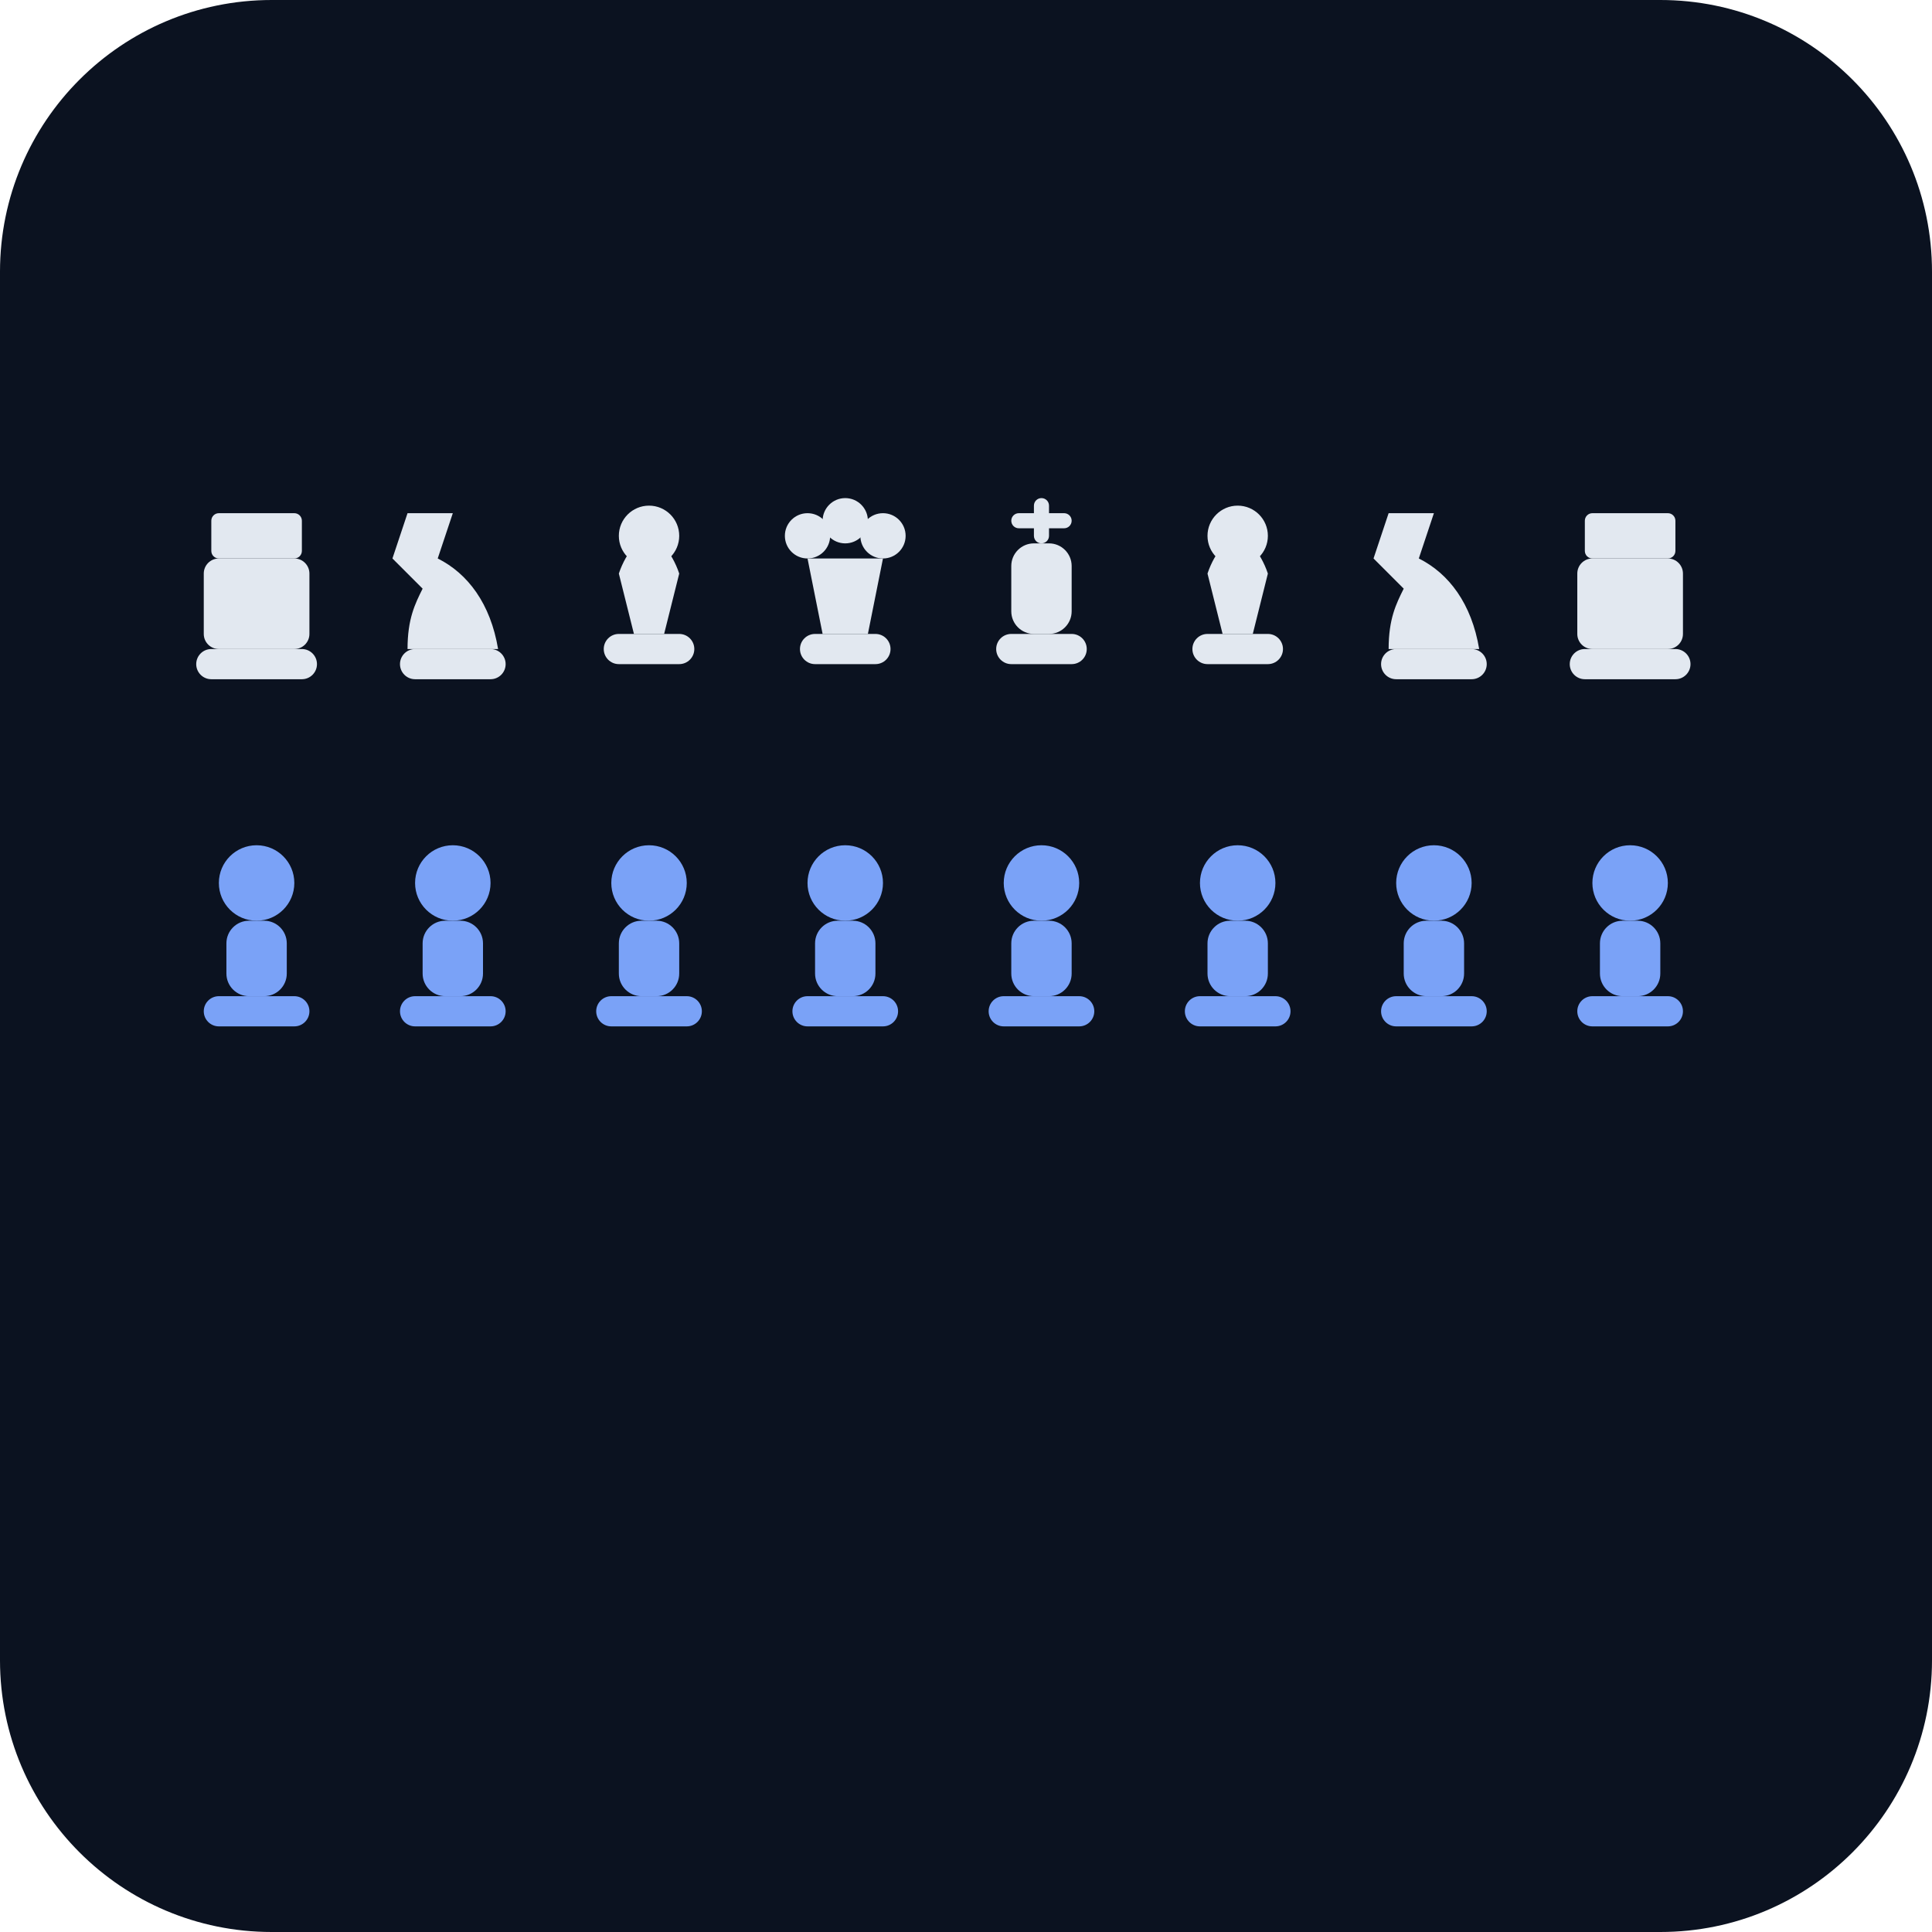
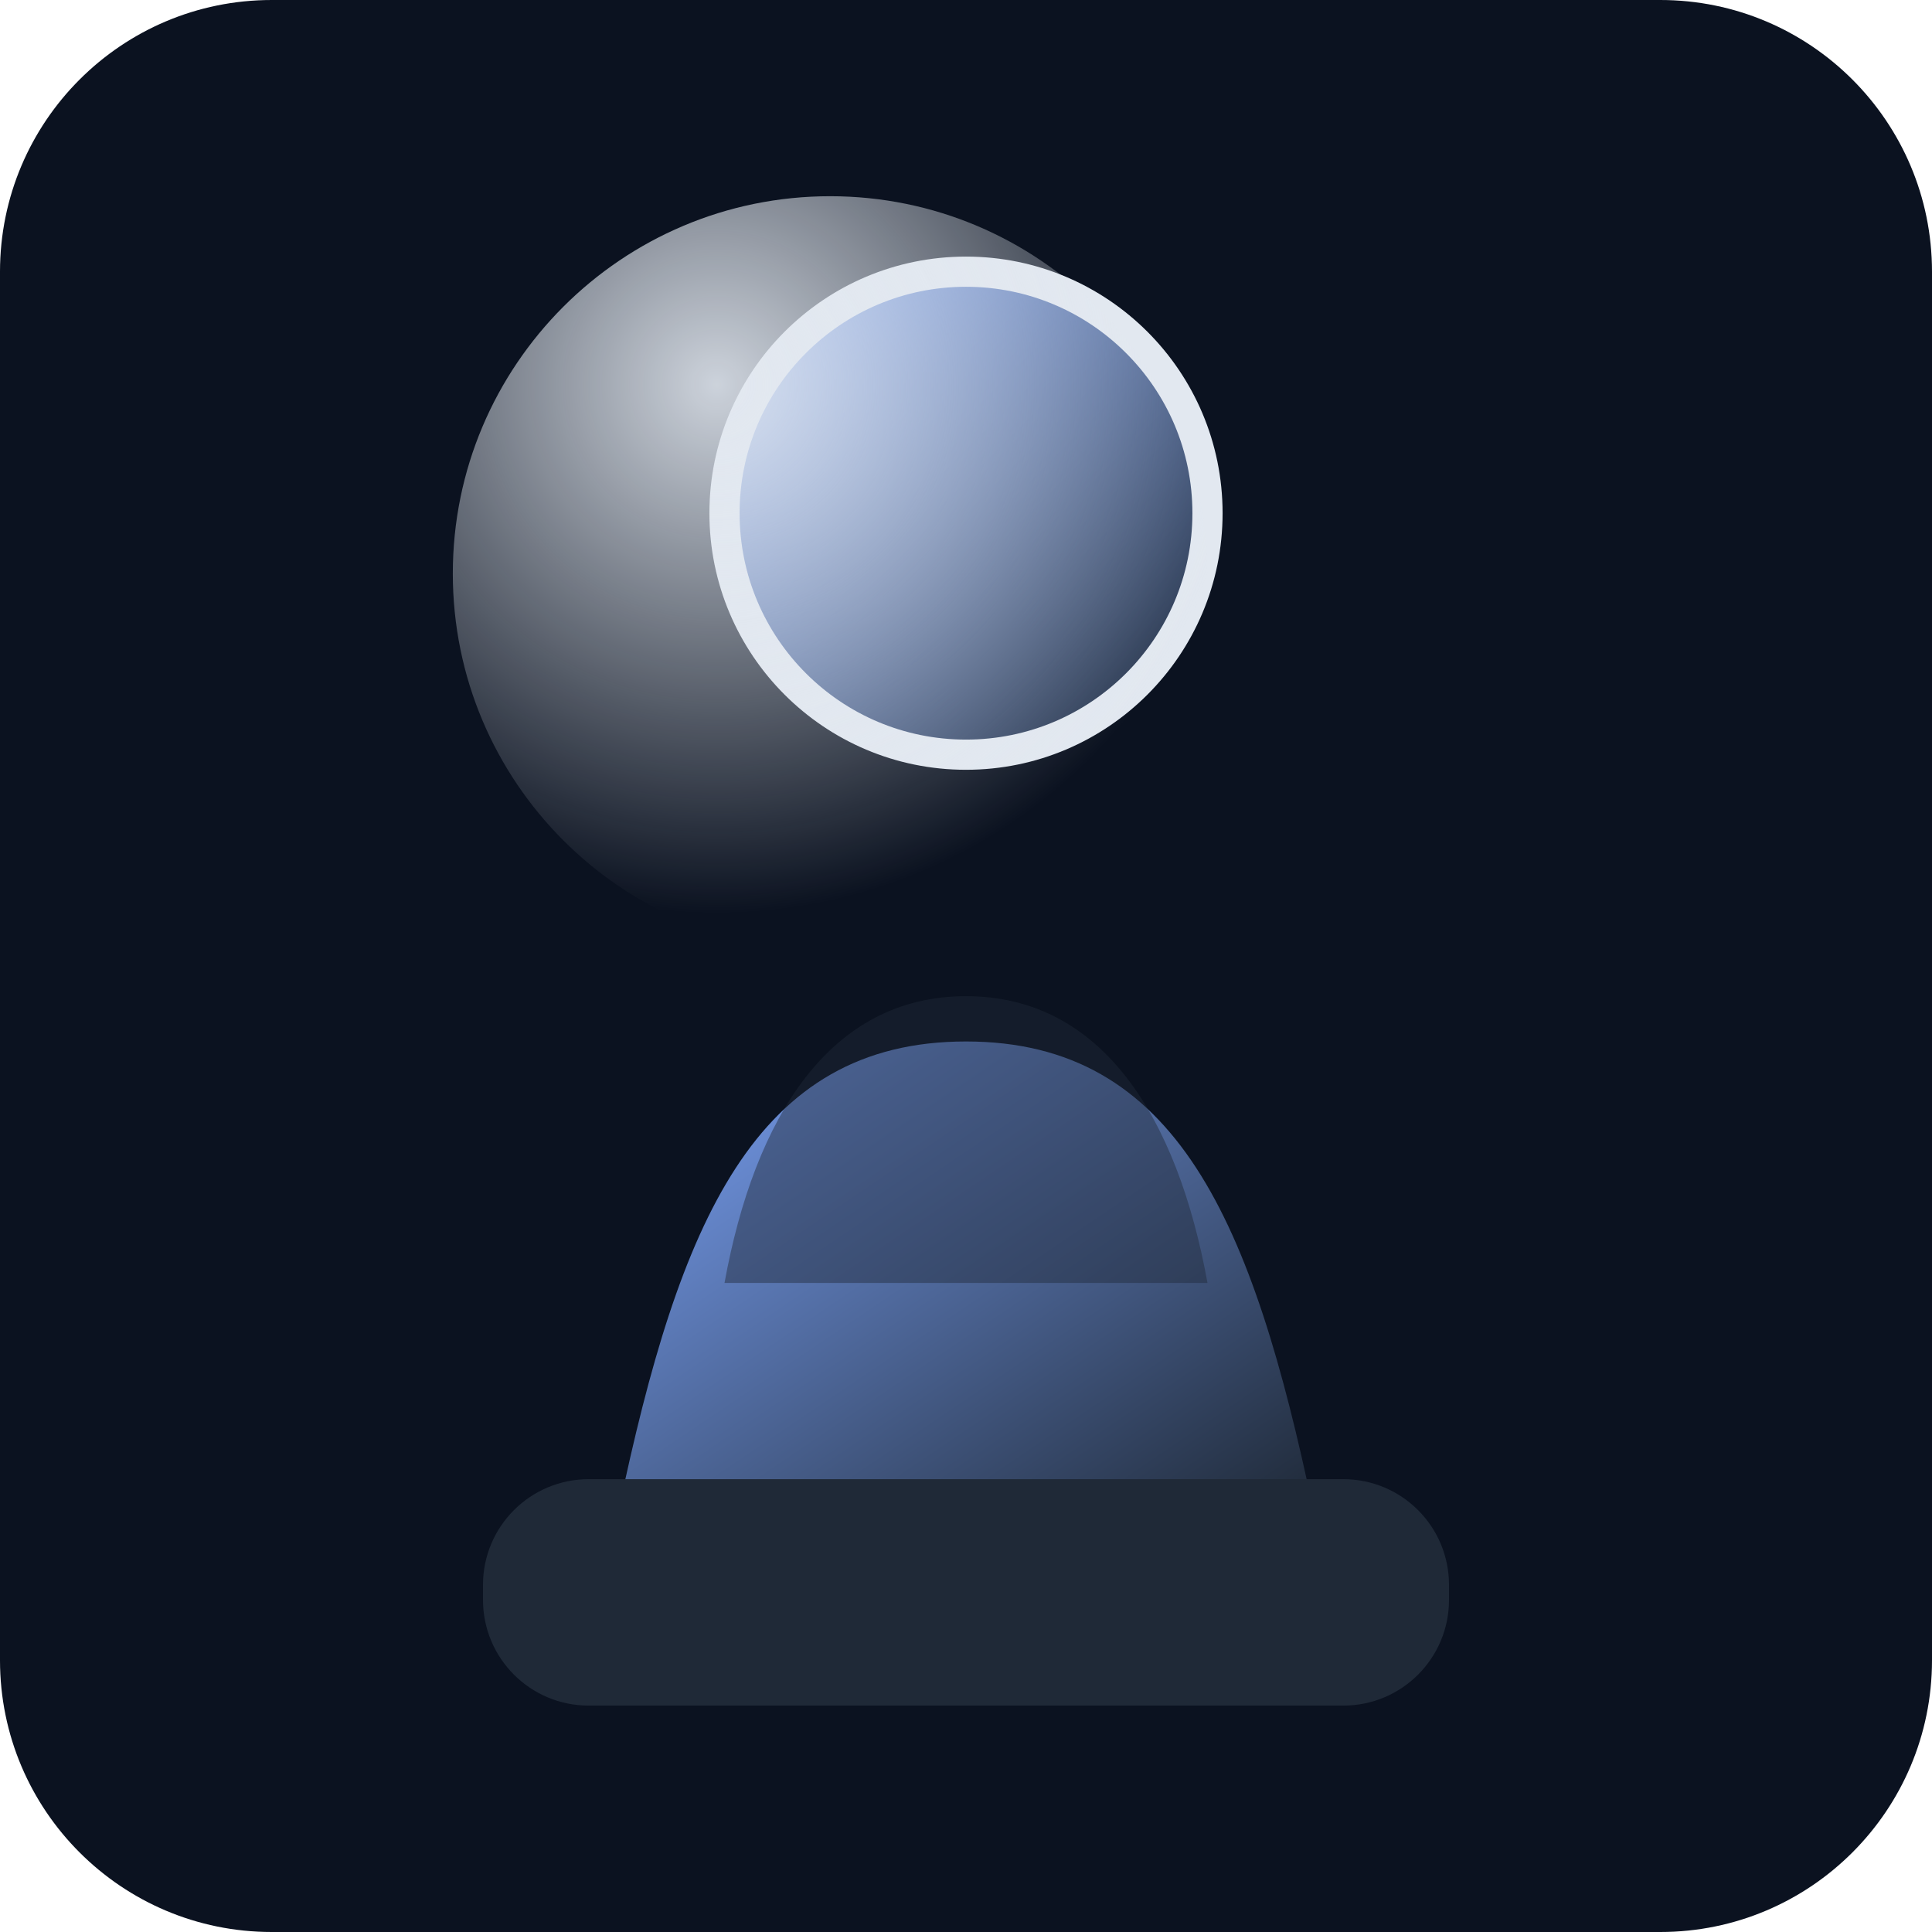
<svg xmlns="http://www.w3.org/2000/svg" width="256" height="256" viewBox="0 0 256 256">
+   <defs>
+     <radialGradient id="shine" cx="35%" cy="25%" r="70%">
+       <stop offset="0%" stop-color="#e2e8f0" stop-opacity="0.9" />
+       <stop offset="100%" stop-color="#e2e8f0" stop-opacity="0" />
+     </radialGradient>
+     <linearGradient id="body" x1="0" y1="0" x2="1" y2="1">
+       <stop offset="0%" stop-color="#7aa2f7" />
+       <stop offset="100%" stop-color="#1f2937" />
+     </linearGradient>
+   </defs>
  <rect width="256" height="256" rx="36" fill="#0b1220" />
-   <g>
-     <g transform="translate(24 64)">
-       <rect x="4" y="4" width="12" height="6" rx="1" fill="#e2e8f0" />
-       <rect x="3" y="10" width="14" height="12" rx="2" fill="#e2e8f0" />
-       <rect x="2" y="22" width="16" height="4" rx="2" fill="#e2e8f0" />
-     </g>
-     <g transform="translate(50 64)">
-       <path d="M4 22h12c-1-6-4-10-8-12l2-6h-6l-2 6 4 4c-1 2-2 4-2 8z" fill="#e2e8f0" />
-       <rect x="3" y="22" width="14" height="4" rx="2" fill="#e2e8f0" />
-     </g>
-     <g transform="translate(76 64)">
-       <circle cx="10" cy="7" r="4" fill="#e2e8f0" />
-       <path d="M6 12c1-3 3-5 4-5s3 2 4 5l-2 8h-4l-2-8z" fill="#e2e8f0" />
-       <rect x="4" y="20" width="12" height="4" rx="2" fill="#e2e8f0" />
-     </g>
-     <g transform="translate(102 64)">
-       <circle cx="5" cy="7" r="3" fill="#e2e8f0" />
-       <circle cx="10" cy="5" r="3" fill="#e2e8f0" />
-       <circle cx="15" cy="7" r="3" fill="#e2e8f0" />
-       <path d="M5 10h10l-2 10h-6l-2-10z" fill="#e2e8f0" />
-       <rect x="4" y="20" width="12" height="4" rx="2" fill="#e2e8f0" />
-     </g>
-     <g transform="translate(128 64)">
-       <rect x="9" y="2" width="2" height="6" rx="1" fill="#e2e8f0" />
-       <rect x="6" y="4" width="8" height="2" rx="1" fill="#e2e8f0" />
-       <rect x="6" y="8" width="8" height="12" rx="3" fill="#e2e8f0" />
-       <rect x="4" y="20" width="12" height="4" rx="2" fill="#e2e8f0" />
-     </g>
-     <g transform="translate(154 64)">
-       <circle cx="10" cy="7" r="4" fill="#e2e8f0" />
-       <path d="M6 12c1-3 3-5 4-5s3 2 4 5l-2 8h-4l-2-8z" fill="#e2e8f0" />
-       <rect x="4" y="20" width="12" height="4" rx="2" fill="#e2e8f0" />
-     </g>
-     <g transform="translate(180 64)">
-       <path d="M4 22h12c-1-6-4-10-8-12l2-6h-6l-2 6 4 4c-1 2-2 4-2 8z" fill="#e2e8f0" />
-       <rect x="3" y="22" width="14" height="4" rx="2" fill="#e2e8f0" />
-     </g>
-     <g transform="translate(206 64)">
-       <rect x="4" y="4" width="12" height="6" rx="1" fill="#e2e8f0" />
-       <rect x="3" y="10" width="14" height="12" rx="2" fill="#e2e8f0" />
-       <rect x="2" y="22" width="16" height="4" rx="2" fill="#e2e8f0" />
-     </g>
-     <g transform="translate(24 110)">
-       <circle cx="10" cy="7" r="5" fill="#7aa2f7" />
-       <rect x="6" y="12" width="8" height="10" rx="3" fill="#7aa2f7" />
-       <rect x="3" y="22" width="14" height="4" rx="2" fill="#7aa2f7" />
-     </g>
-     <g transform="translate(50 110)">
-       <circle cx="10" cy="7" r="5" fill="#7aa2f7" />
-       <rect x="6" y="12" width="8" height="10" rx="3" fill="#7aa2f7" />
-       <rect x="3" y="22" width="14" height="4" rx="2" fill="#7aa2f7" />
-     </g>
-     <g transform="translate(76 110)">
-       <circle cx="10" cy="7" r="5" fill="#7aa2f7" />
-       <rect x="6" y="12" width="8" height="10" rx="3" fill="#7aa2f7" />
-       <rect x="3" y="22" width="14" height="4" rx="2" fill="#7aa2f7" />
-     </g>
-     <g transform="translate(102 110)">
-       <circle cx="10" cy="7" r="5" fill="#7aa2f7" />
-       <rect x="6" y="12" width="8" height="10" rx="3" fill="#7aa2f7" />
-       <rect x="3" y="22" width="14" height="4" rx="2" fill="#7aa2f7" />
-     </g>
-     <g transform="translate(128 110)">
-       <circle cx="10" cy="7" r="5" fill="#7aa2f7" />
-       <rect x="6" y="12" width="8" height="10" rx="3" fill="#7aa2f7" />
-       <rect x="3" y="22" width="14" height="4" rx="2" fill="#7aa2f7" />
-     </g>
-     <g transform="translate(154 110)">
-       <circle cx="10" cy="7" r="5" fill="#7aa2f7" />
-       <rect x="6" y="12" width="8" height="10" rx="3" fill="#7aa2f7" />
-       <rect x="3" y="22" width="14" height="4" rx="2" fill="#7aa2f7" />
-     </g>
-     <g transform="translate(180 110)">
-       <circle cx="10" cy="7" r="5" fill="#7aa2f7" />
-       <rect x="6" y="12" width="8" height="10" rx="3" fill="#7aa2f7" />
-       <rect x="3" y="22" width="14" height="4" rx="2" fill="#7aa2f7" />
-     </g>
-     <g transform="translate(206 110)">
-       <circle cx="10" cy="7" r="5" fill="#7aa2f7" />
-       <rect x="6" y="12" width="8" height="10" rx="3" fill="#7aa2f7" />
-       <rect x="3" y="22" width="14" height="4" rx="2" fill="#7aa2f7" />
-     </g>
-   </g>
+   <circle cx="128" cy="68" r="32" fill="url(#body)" stroke="#e2e8f0" stroke-width="4" />
+   <path d="M82 200c8-38 18-62 46-62s38 24 46 62" fill="url(#body)" />
+   <path d="M96 170c4-22 14-38 32-38s28 16 32 38" fill="#1f2937" opacity="0.45" />
+   <rect x="64" y="196" width="128" height="30" rx="14" fill="#1f2937" />
+   <circle cx="110" cy="76" r="50" fill="url(#shine)" />
</svg>
